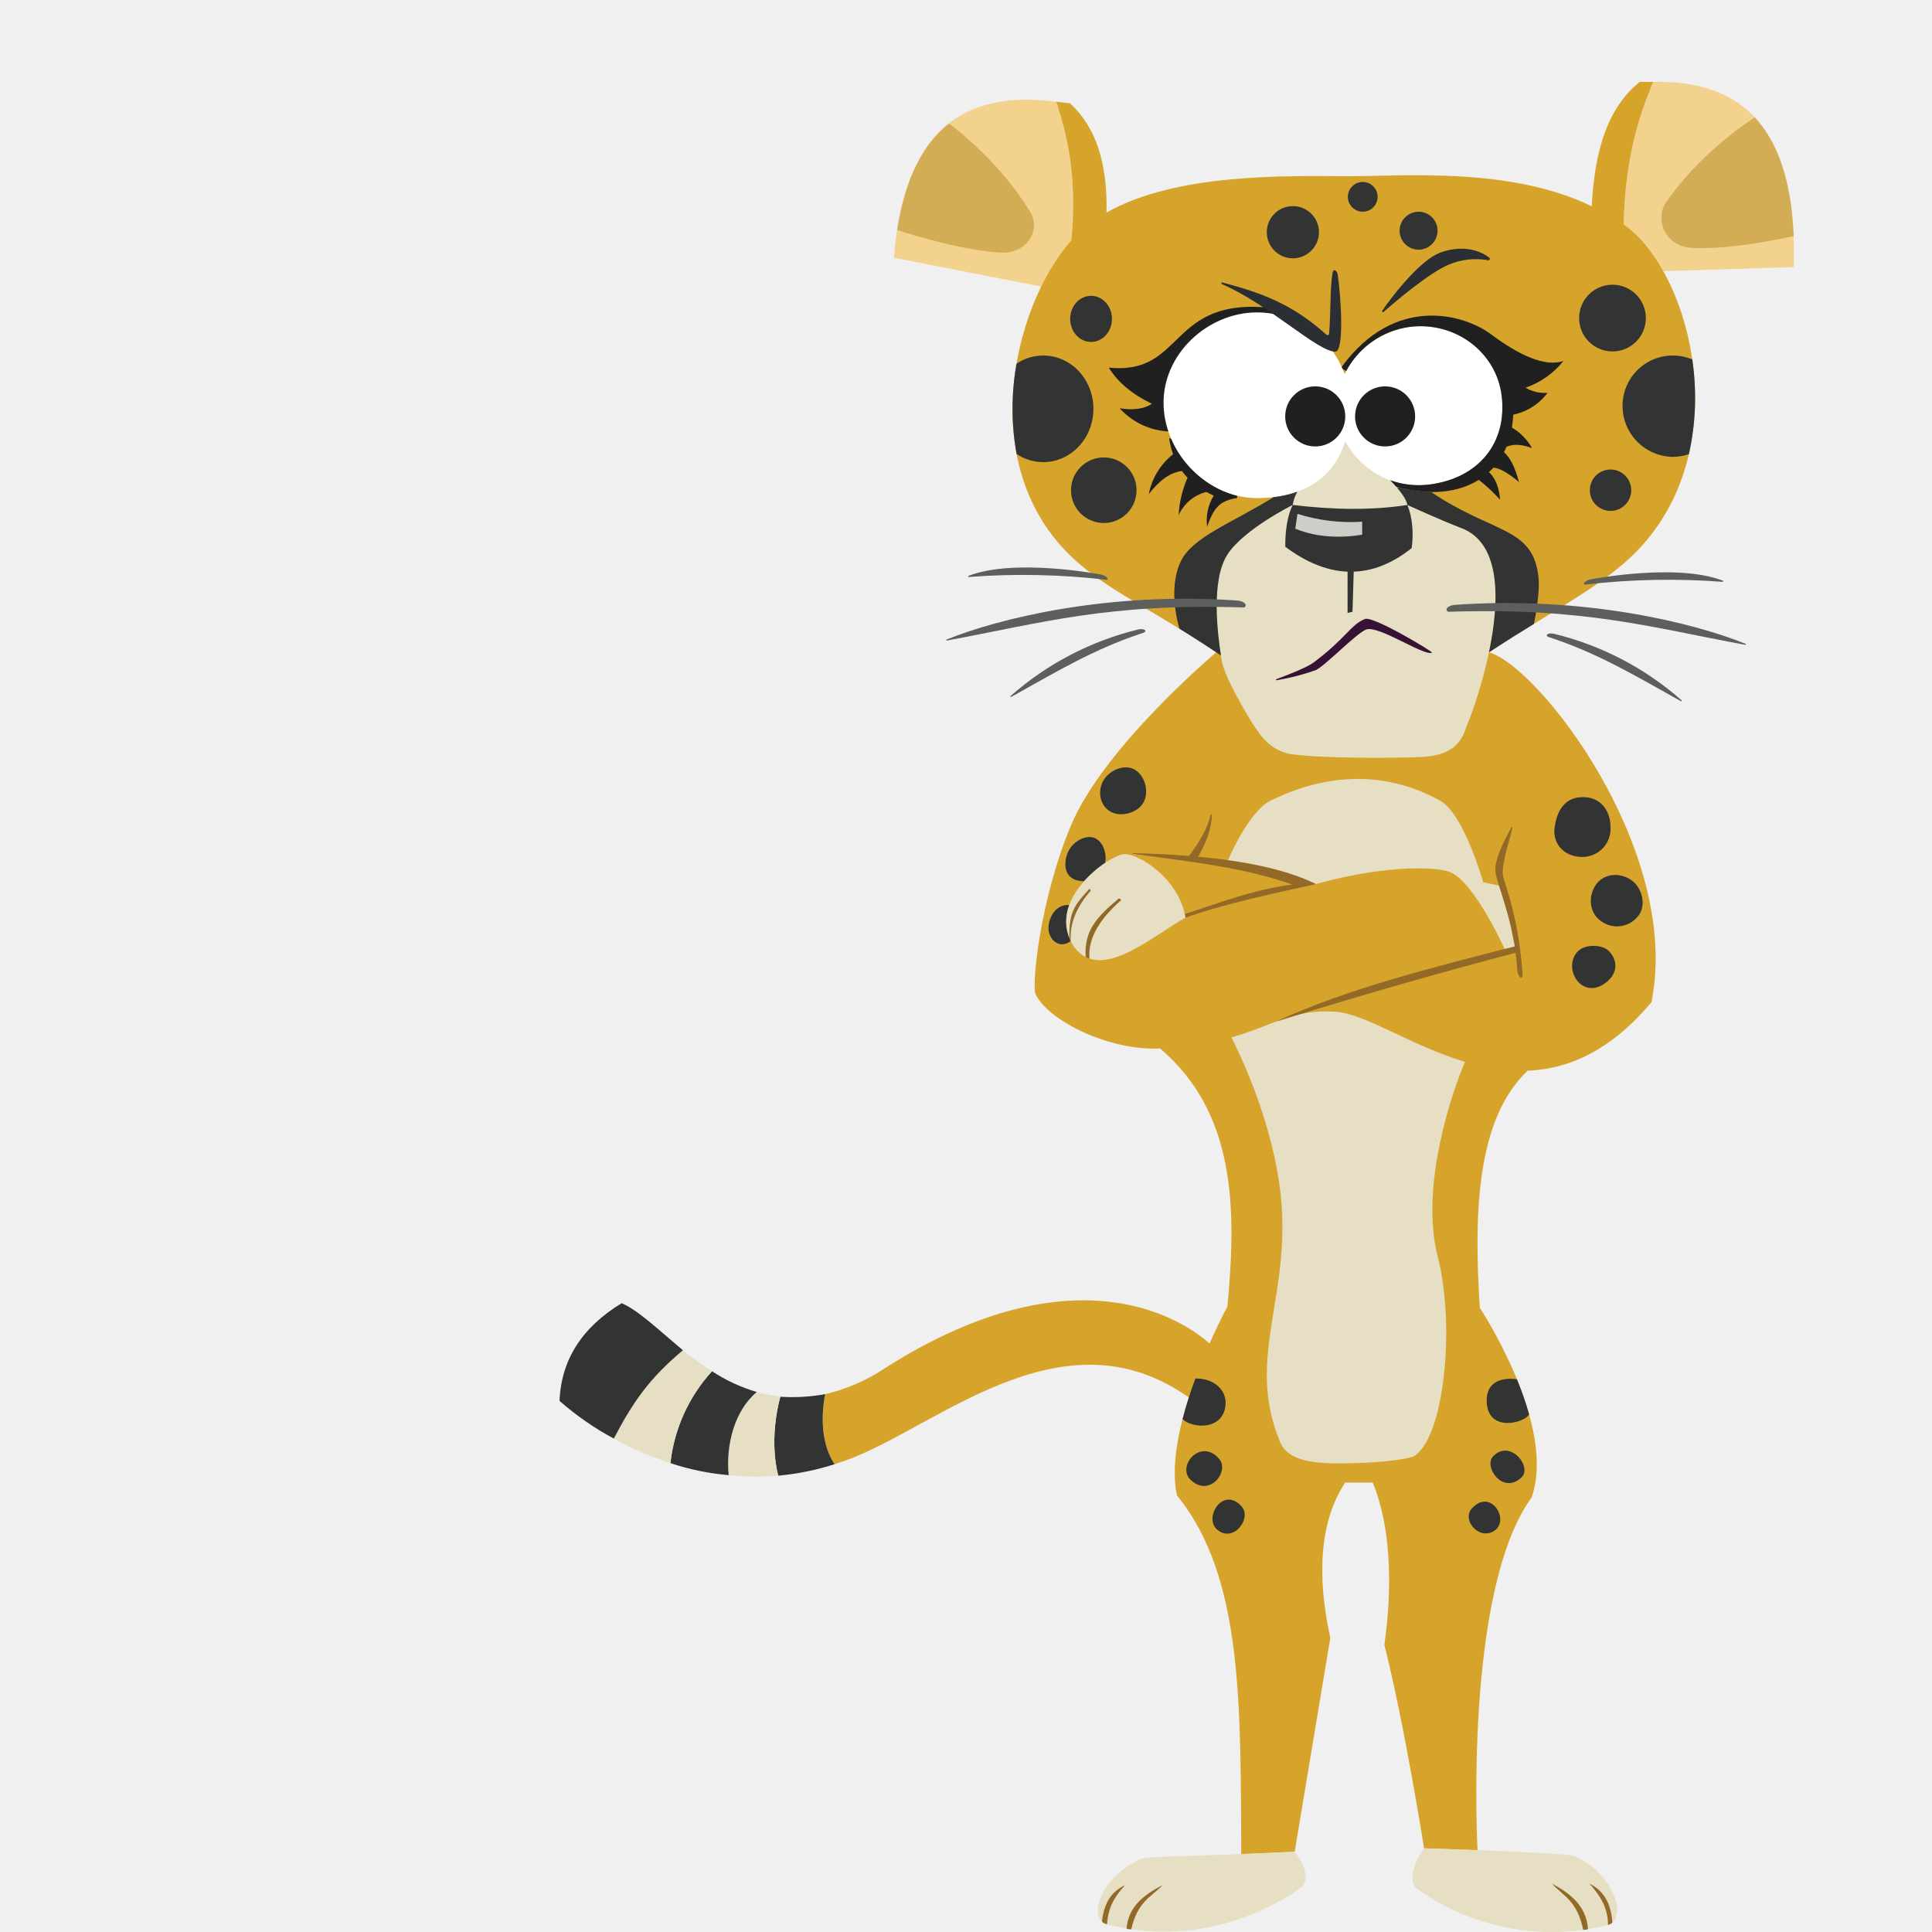
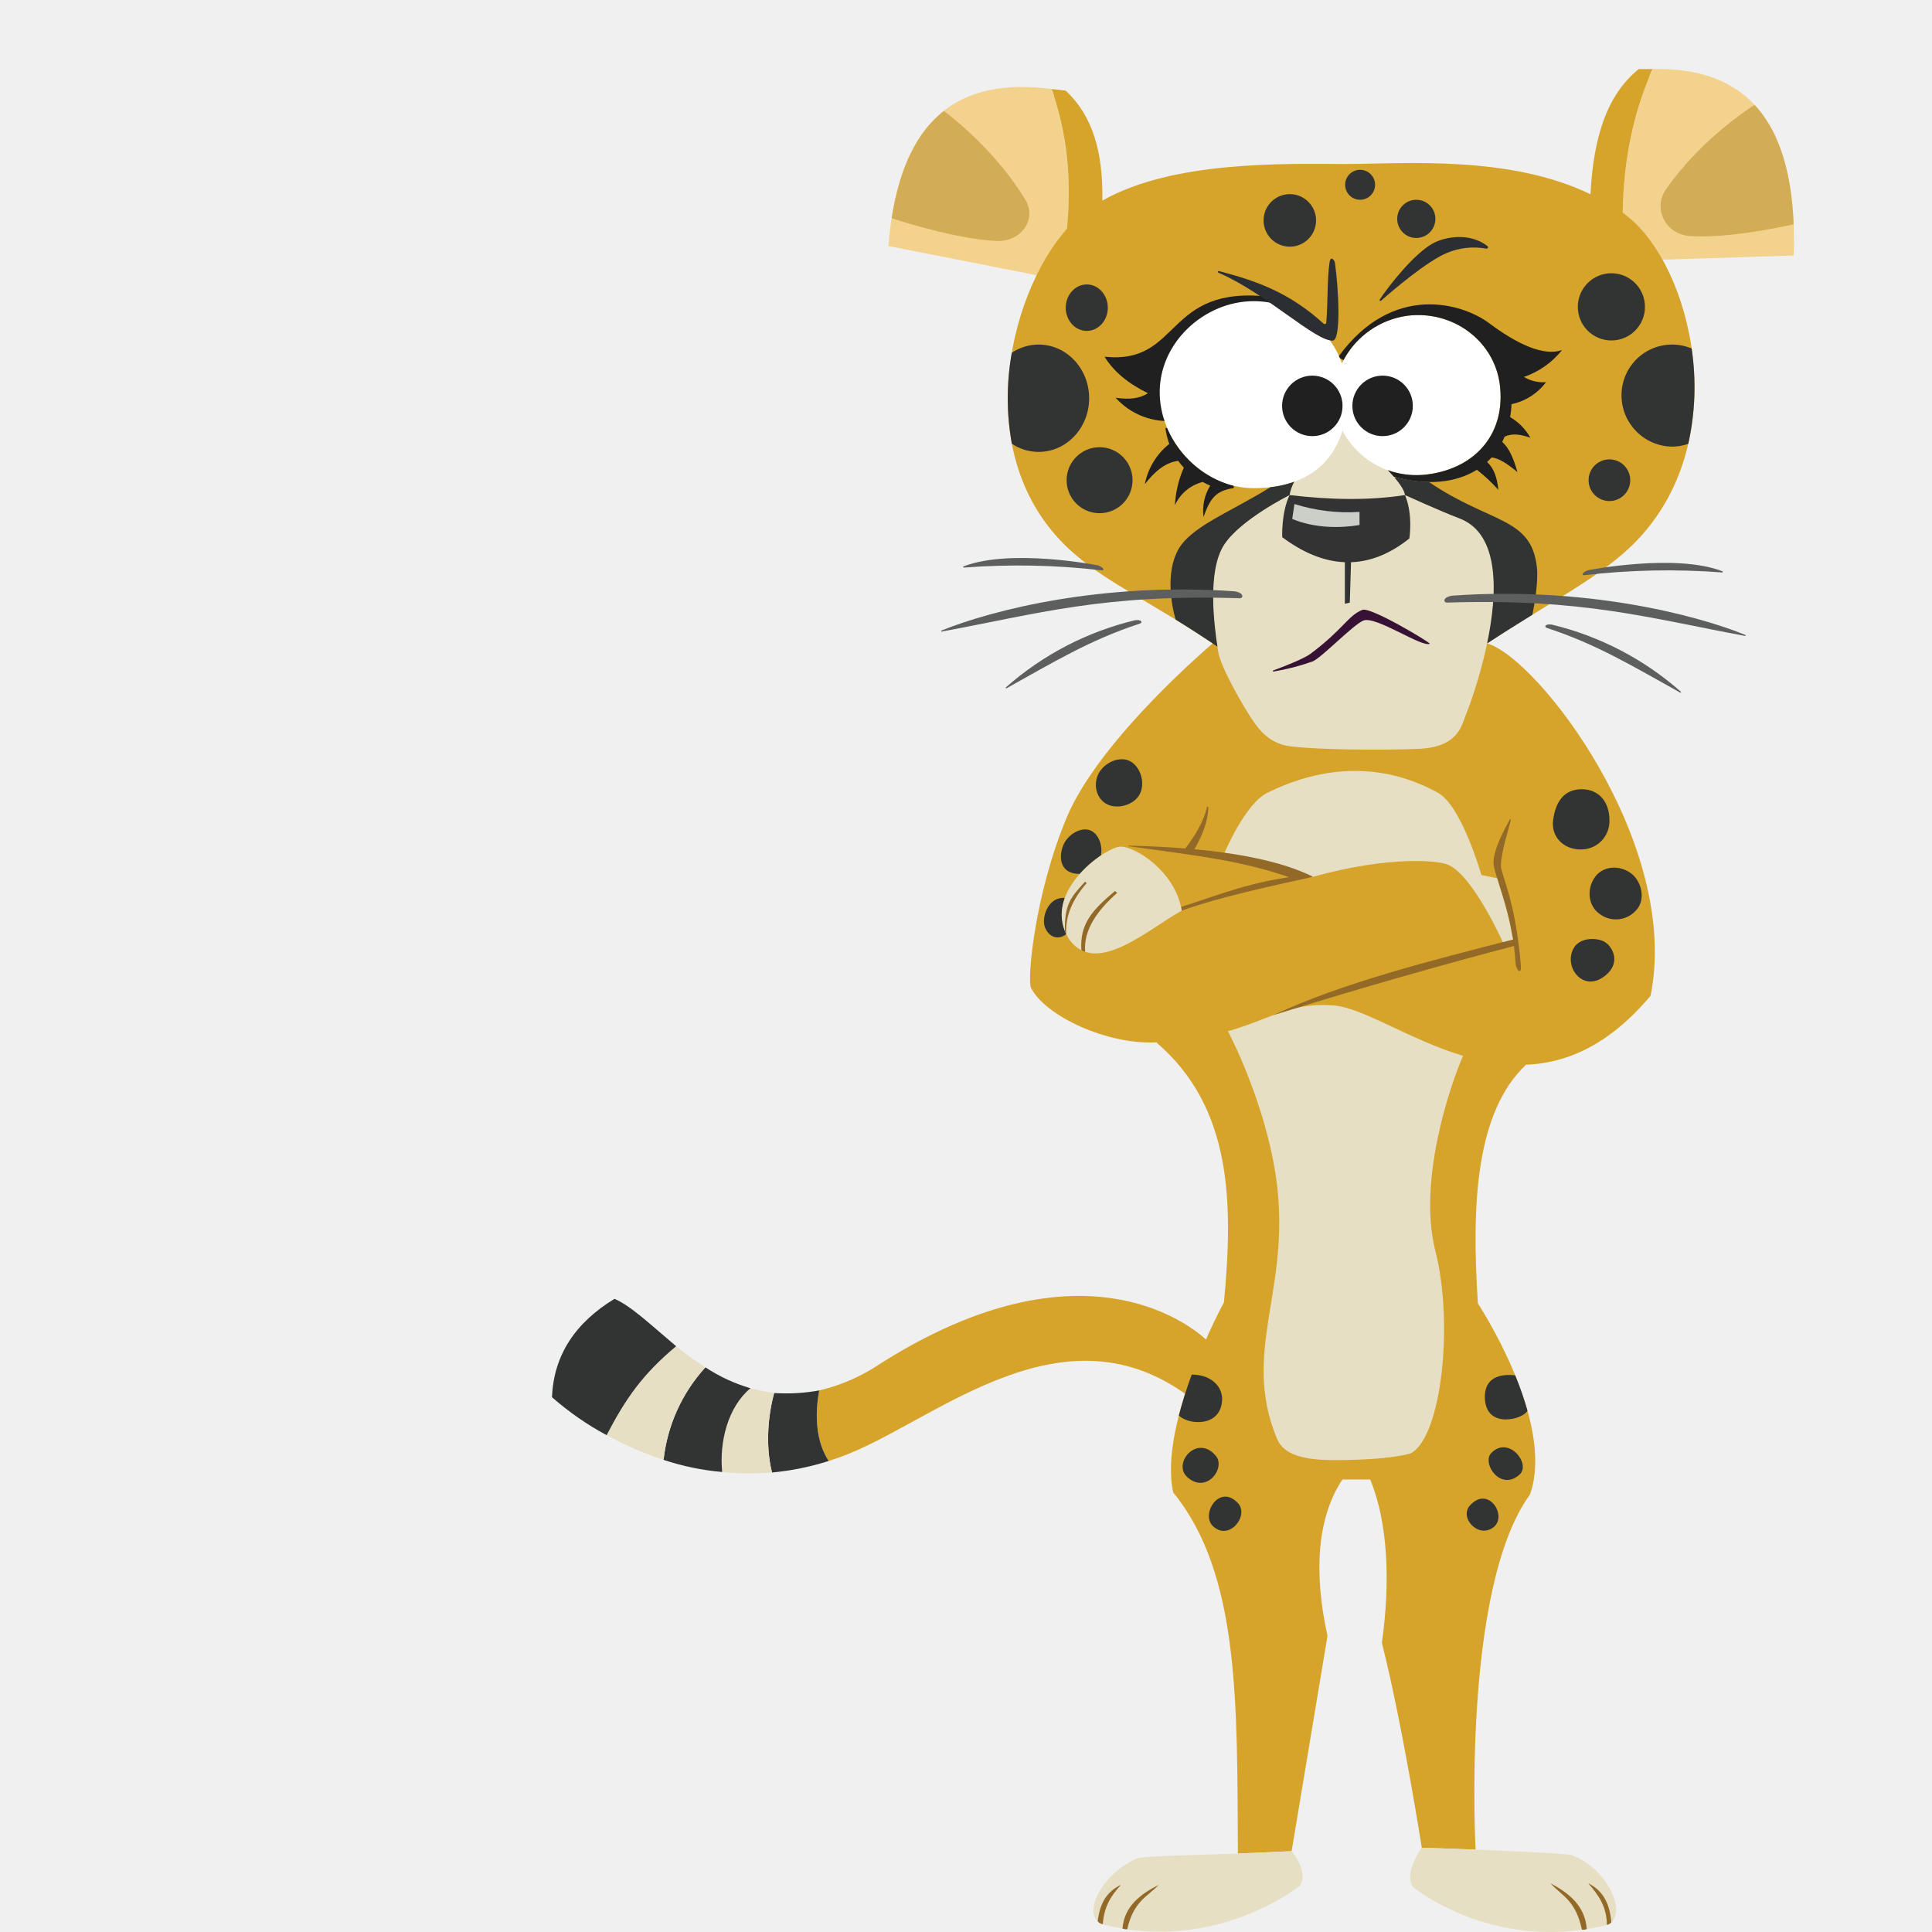
<svg xmlns="http://www.w3.org/2000/svg" xmlns:xlink="http://www.w3.org/1999/xlink" id="Background" width="560" height="560" viewBox="0 0 560 560">
  <defs>
    <symbol id="Cleopatra" data-name="Cleopatra" viewBox="0 0 357.815 536.277">
-       <path d="M67.423,403.529q.943-.137,1.894-.3Q68.366,403.391,67.423,403.529Z" fill="#d7a42b" />
-       <path d="M71.352,402.851q-.948.189-1.888.352Q70.404,403.04,71.352,402.851Z" fill="#d7a42b" />
-       <path d="M65.396,403.796q.953-.112,1.914-.251Q66.349,403.683,65.396,403.796Z" fill="#d7a42b" />
-       <path d="M73.411,402.41q-.952.218-1.897.408Q72.459,402.626,73.411,402.41Z" fill="#d7a42b" />
-       <path d="M79.719,400.686q-1.019.325-2.032.616Q78.7,401.01,79.719,400.686Z" fill="#d7a42b" />
-       <path d="M77.596,401.33q-.985.284-1.963.537Q76.611,401.612,77.596,401.33Z" fill="#d7a42b" />
-       <path d="M75.492,401.903q-.964.249-1.921.469Q74.529,402.151,75.492,401.903Z" fill="#d7a42b" />
+       <g>
+         <path d="M67.423,403.529q.943-.137,1.894-.3Q68.366,403.391,67.423,403.529Z" fill="#d7a42b" />
+         <path d="M71.352,402.851q-.948.189-1.888.352Q70.404,403.04,71.352,402.851Z" fill="#d7a42b" />
+         <path d="M65.396,403.796q.953-.112,1.914-.251Q66.349,403.683,65.396,403.796Z" fill="#d7a42b" />
+         <path d="M73.411,402.41q-.952.218-1.897.408Q72.459,402.626,73.411,402.41Z" fill="#d7a42b" />
+         <path d="M79.719,400.686q-1.019.325-2.032.616Q78.7,401.01,79.719,400.686Z" fill="#d7a42b" />
+         <path d="M77.596,401.33q-.985.284-1.963.537Q76.611,401.612,77.596,401.33Z" fill="#d7a42b" />
+         <path d="M75.492,401.903q-.964.249-1.921.469Q74.529,402.151,75.492,401.903Z" fill="#d7a42b" />
+       </g>
      <path d="M33.317,400.739c.068.021.134.042.202.063C33.451,400.781,33.385,400.76,33.317,400.739Z" fill="#d7a42b" />
      <path d="M65.333,403.803c-.656.077-1.301.123-1.951.182l.005.021Q64.356,403.918,65.333,403.803Z" fill="#d7a42b" />
      <path d="M45.8,403.529c-.182-.024-.364-.046-.546-.071C45.434,403.484,45.619,403.503,45.8,403.529Z" fill="#d7a42b" />
-       <path d="M.111,382.439l.064.058Z" fill="#d7a42b" />
-       <path d="M0,382.337l.04.037Z" fill="#d7a42b" />
-       <path d="M19.311,354.649c-.054-.029-.108-.058-.162-.086C19.203,354.591,19.257,354.621,19.311,354.649Z" fill="#d7a42b" />
+       <g>
+         <path d="M.111,382.439l.064.058Z" fill="#d7a42b" />
+         <path d="M0,382.337l.04.037Z" fill="#d7a42b" />
+         <path d="M19.311,354.649c-.054-.029-.108-.058-.162-.086C19.203,354.591,19.257,354.621,19.311,354.649Z" fill="#d7a42b" />
+       </g>
      <path d="M92.5,374.019a53.323,53.323,0,0,1-15.51,6.362l.001-0c-1.393,7.395-.845,14.914,2.729,20.305,2.03-.646,4.079-1.382,6.148-2.227C111.602,387.943,147.76,355.269,183.75,382.337l5.504-15.818S156.838,332,92.5,374.019Z" fill="#d7a42b" />
      <path d="M76.991,380.381a53.086,53.086,0,0,1-12.982.747c-1.671,6.029-2.629,14.991-.622,22.878a76.406,76.406,0,0,0,16.333-3.32C76.146,395.295,75.598,387.775,76.991,380.381Z" fill="#323333" />
      <path d="M64.01,381.127c-2.368-.263-6.832-1.378-6.832-1.378-6.511,5.437-9.011,15.437-8.144,24.112a75.416,75.416,0,0,0,14.349.124c-2.001-7.882-1.043-16.834.627-22.858Z" fill="#e6dfc4" />
      <path d="M57.178,379.749A47.722,47.722,0,0,1,44.2,373.733a47.129,47.129,0,0,0-12.06,26.642,73.458,73.458,0,0,0,16.893,3.486C48.167,395.186,50.667,385.186,57.178,379.749Z" fill="#323333" />
      <path d="M44.2,373.733a91.556,91.556,0,0,1-8.563-6.183c.042.035.083.07.125.105-9.753,8.161-14.495,15.039-20.026,25.588a93.503,93.503,0,0,0,16.407,7.117A47.127,47.127,0,0,1,44.2,373.733Z" fill="#e6dfc4" />
      <path d="M18,354.019C6.719,360.887.479,370.21,0,382.337a84.675,84.675,0,0,0,15.728,10.92C21.263,382.7,26.005,375.82,35.762,367.655,28.812,361.831,22.677,355.954,18,354.019Z" fill="#323333" />
      <path d="M174.083,280.186c21.84,18.641,22.226,46.098,19.5,74.833,0,0-18.952,34.731-14.619,54.731,19.286,23.603,18.389,61.074,18.636,103.939l15.483-.669,10.333-62c-4-18-3.045-33.969,4.3-45h8.001c5.054,12.197,5.889,29.324,3.365,47,6,23.833,11.5,59,11.5,59l15.508.541s-4.175-75.041,15.658-102.208c7.471-21.043-15-55-15-55-1.851-28.372-.689-54.944,13.851-68.725l-59.518-28.608Z" fill="#d7a42b" />
      <path d="M190.345,165.353s-32.59,27.416-42.09,50.166c-9.202,22.037-11.425,46.707-10.255,49,4.083,8,21.753,16.395,36.083,15.667,29.5-1.5,33.12-11.892,50.923-10.642s55.91,39.642,91.493-2.775c8.83-43.876-32.653-97.417-47.1-101.416Z" fill="#d7a42b" />
      <path d="M262.465,284.065c-15.51-4.64-28.855-13.917-37.458-14.521-12.455-.874-17.978,3.947-30.266,7.437l-.001 0S205.757,297.649,208.75,320.269c4.146,31.329-10.259,48.854.08,73.93,1.573,3.816,5.726,6.245,16.389,6.246,16.821 0,22.284-1.987,22.284-1.987,8.77-4.914,12.322-37.275,6.996-58.189C249.318,319.918,258.872,292.261,262.465,284.065Z" fill="#e6dfc4" />
      <path d="M276.243,216.191a.161.161,0,0,0-.296-.118c-1.449,2.5-5.211,9.426-4.646,13.071.698,4.5,5.54,14.878,6.296,28.221.117,2.069,1.774,3.646,1.527.654-1.567-18.976-5.802-26.238-5.75-28.75C273.456,225.342,275.533,219.104,276.243,216.191Z" fill="#936928" />
      <path d="M207.672,272.398c26.458-8.222,48.773-14.512,69.985-20.098l-.045-1.915C251.926,256.969,227.772,263.076,207.672,272.398Z" fill="#936928" />
      <path d="M258.365,229.174c7.052,3.178,15.565,22.155,15.565,22.155l2.924-.751c-.006-.035-.01-.071-.016-.106l-1.063-5.373c-1.145-4.919-2.544-9.051-3.491-12.146l-4.534-.933s-5.641-19.879-12.5-23.667c-22.5-12.424-42.667-3.167-49.167,0s-12.5,17.667-12.5,17.667a85.109,85.109,0,0,1,25.667,6.5C241.75,226.288,256.188,227.867,258.365,229.174Z" fill="#e6dfc4" />
      <path d="M166.123,223.548c23.114.564,41.353,3.224,52.845,8.832a.088.088,0,0,1-.035.166l-5.498.471a.085.085,0,0,1-.036-.005c-14.718-5.266-28.49-6.66-47.292-9.287A.089.089,0,0,1,166.123,223.548Z" fill="#936928" />
      <path d="M181.218,241.217s.061.289.199,1.052c11.167-3.974,24.75-6.833,37.833-9.75l-3-.333C202.25,233.519,191.797,237.853,181.218,241.217Z" fill="#936928" />
      <path d="M188.706,212.472c-.948,4.109-3.4,8.24-6.622,12.38l2.667.333c2.698-4.53,4.281-8.789,4.327-12.675A.188.188,0,0,0,188.706,212.472Z" fill="#936928" />
      <path d="M169.583,208.186c-1.334,3.444-6.044,4.895-9.165,3.687s-4.57-4.98-3.237-8.424,5.731-5.631,8.852-4.423S170.917,204.742,169.583,208.186Z" fill="#323333" />
      <path d="M304.637,216.121a8.136,8.136,0,0,1-8.332,8.537c-4.856,0-8.567-3.627-7.877-8.537.757-5.39,3.249-8.737,8.104-8.795C301.726,207.263,304.637,211.16,304.637,216.121Z" fill="#323333" />
      <path d="M300.444,232.646c2.36-3.318,7.034-3.528,10.279-1.219s4.449,7.738,1.652,10.694a7.785,7.785,0,0,1-10.5,1.148C298.374,240.842,298.084,235.963,300.444,232.646Z" fill="#323333" />
      <path d="M294.375,253.019c-3.053,5.219,2.388,12.677,8.5,8.373,5.5-3.873,2.625-8.752.5-10.063S296.25,249.813,294.375,253.019Z" fill="#323333" />
      <path d="M152.051,231.706a32.622,32.622,0,0,1,6.101-5.318c.561-3.017-.781-6.338-3.113-7.241-2.66-1.03-6.54,1.174-7.811,4.457S146.25,231.707,152.051,231.706Z" fill="#323333" />
      <path d="M147.733,238.623c-4.758-.403-6.585,5.386-5.856,7.996.792,2.833,3.539,4.526,6.289,2.419A13.657,13.657,0,0,1,147.733,238.623Z" fill="#323333" />
      <path d="M163.706,223.852c4.251-.121,15.9,7.083,17.711,18.417-9.817,5.457-24.402,18.78-32.194,8.583C140.17,237.436,159.455,223.973,163.706,223.852Z" fill="#e6dfc4" />
      <path d="M162.179,236.629l.654.524c-5.694,5.023-9.754,10.644-9.234,16.971a3.409,3.409,0,0,1-1.091-.435C152.009,245.94,155.753,242.06,162.179,236.629Z" fill="#936928" />
      <path d="M153.588,233.917l.438.451c-3.813,4.329-6.208,9.217-5.86,14.669a5.665,5.665,0,0,1-.401-.853C147.655,240.561,149.285,238.59,153.588,233.917Z" fill="#936928" />
      <path d="M277.493,376.04c-6.243-.688-8.907,2.06-8.743,6.562.333,9.167,11.367,6.003,12.271,3.569A94.253,94.253,0,0,0,277.493,376.04Z" fill="#323333" />
      <path d="M270.551,398.459c4.949-5.273,11.616,3.074,8.199,6.144C273.224,409.567,267.857,401.328,270.551,398.459Z" fill="#323333" />
      <path d="M264.5,413.436c-3.296,3.554,2.475,9.821,6.833,6.25C275.255,416.472,269.833,407.686,264.5,413.436Z" fill="#323333" />
      <path d="M193.046,383.352c.294-4.157-3.289-7.572-8.747-7.517a123.172,123.172,0,0,0-3.711,11.773C183.266,390.3,192.5,391.082,193.046,383.352Z" fill="#323333" />
      <path d="M191.246,399.209c-5.388-6.407-12.621,2.186-8.199,6.144C188.581,410.307,194.188,402.707,191.246,399.209Z" fill="#323333" />
      <path d="M197.625,412.832c3.296,3.554-2.5,11-7.162,6.667C186.749,416.046,192.292,407.082,197.625,412.832Z" fill="#323333" />
      <path d="M215.5,522.936c2.583-4.083-2.417-9.917-2.417-9.917-24.833,1.25-42.595,1.212-44.583,2.083-10.833,4.75-16.428,17.317-9.403,19.083C191.583,542.352,215.5,522.936,215.5,522.936Z" fill="#e6dfc4" />
      <path d="M174.833,522.689c-5.235,2.635-10.017,6.2-10.471,12.599a3.219,3.219,0,0,0,1.352.212C167.583,527.352,171.423,526.229,174.833,522.689Z" fill="#936928" />
      <path d="M163.938,522.689c-3.92,1.859-6.073,4.999-6.723,10.536a2.498,2.498,0,0,0,1.472.809C159.034,529.094,160.878,526.02,163.938,522.689Z" fill="#936928" />
      <path d="M247.973,523.254c-2.583-4.317,2.611-11.235,2.611-11.235-.698-.021,40.98,1.259,43.389,2.203,11.118,4.355,16.476,18.499,9.403,20.177C270.578,542.182,247.973,523.254,247.973,523.254Z" fill="#e6dfc4" />
      <path d="M287.639,522.243c5.235,2.786,10.009,6.432,10.462,13.199a3.394,3.394,0,0,1-1.375.203C294.858,527.03,291.049,525.986,287.639,522.243Z" fill="#936928" />
      <path d="M298.535,522.243c3.92,1.966,6.193,5.391,6.645,11.263a2.308,2.308,0,0,1-1.264.731C303.853,529.02,301.594,525.765,298.535,522.243Z" fill="#936928" />
      <g id="Head">
        <path d="M148.444,45.887c1.485-16.235-.842-29.779-4.541-40.119-26.326-3.498-44.099,7.889-46.975,45.204L139.614,59.353C147.858,58.253,148.489,50.244,148.444,45.887Z" fill="#f3d28d" />
        <path d="M317.083.019c-4.697,10.57-8.331,23.836-8.637,41.295a34.438,34.438,0,0,1,4.637,4.039A47.768,47.768,0,0,1,319.941,54.886L357.75,53.686C358.973,13.624,342.972-.597,317.083.019Z" fill="#f3d28d" />
        <path d="M346.441,10.318c-3.433,2.211-16.112,10.901-25.53,24.334-3.828,5.46-.115,12.96,6.88,13.431,10.188.687,24.338-2.137,29.919-3.375C357.063,28.58,353.092,17.438,346.441,10.318Z" fill="#d3ac56" />
        <path d="M112.91,12.08c3.27,2.455,15.292,12.013,23.499,25.639,3.336,5.538-1.227,12.131-8.405,11.781C117.549,48.99,103.418,44.75,97.858,42.962,100.189,27.954,105.392,17.985,112.91,12.08Z" fill="#d3ac56" />
      </g>
      <path d="M313.083,45.352a34.431,34.431,0,0,0-4.628-4.033c.283-16.173,3.416-28.756,7.613-38.922A11.592,11.592,0,0,1,317.083.019h-4c-9.037,7.304-13.043,19.297-13.904,36.044C276,24.769,245.619,27.279,228.75,27.352c-18.019-.079-49.968-.967-70.2,10.541.25-13.947-2.773-24.432-10.571-31.673l-4.077-.452a10.45,10.45,0,0,1,.789,2.339c3.267,10.116,5.17,22.425,3.671,37.871-17.225,19.283-28.604,67.254,2.246,93.677,10.379,8.889,22.291,13.852,41.095,26.613-.901-6.031-3.004-21.619,1.88-29.25,4.667-7.292,18.917-14.375,18.917-14.375.356-3.866,6.583-13.458,15.056-18.627,0,0,17.36,13.085,18.194,18.627,0,0,10.101,4.601,15.667,6.708,11.787,4.463,10.981,21.743,7.986,35.999,17.66-11.564,29.111-17.236,38.989-25.696C339.72,112.823,330.75,64.019,313.083,45.352Z" fill="#d7a42b" />
      <g id="Layer_11" data-name="Layer 11">
        <path d="M206.781,65.579c-30.531-3.56-25.303,19.552-47.587,17.252,2.648,4.292,6.865,7.766,12.508,10.495q-3.404,2.237-9.345,1.294a20.401,20.401,0,0,0,17.396,6.613L208.793,67.879Z" fill="#202020" />
      </g>
      <path d="M227.556,104.017s17.36,13.085,18.194,18.627c0,0,10.101,4.601,15.667,6.708,20.25,7.667,3.333,53.167,2,56.167s-1.867,9.592-13.512,10.167c-7.654.378-28.321.441-37.404-.75-5.855-.768-8.857-4.872-10.5-7.25-2.614-3.782-9.417-15.5-10.083-20s-3.667-22.333,1.667-30.667c4.667-7.292,18.917-14.375,18.917-14.375C212.856,118.778,219.083,109.186,227.556,104.017Z" fill="#e6dfc4" />
      <path d="M282.45,157.096c.59-2.959,1.738-9.49,1.3-13.576-1.569-14.648-13.301-12.534-31.091-24.629a39.325,39.325,0,0,1-9.057-1.246h-.836c1.631,1.91,2.785,3.672,2.984,5,0,0,10.101,4.601,15.667,6.708,11.789,4.463,10.979,21.744,7.983,36.001C274.174,162.227,278.492,159.532,282.45,157.096Z" fill="#323333" />
      <path d="M177.255,103.352H176.704a23.124,23.124,0,0,0,1.131,4.575,19.589,19.589,0,0,0-7.048,11.586c2.701-3.453,5.694-6.2,9.609-6.72a18.984,18.984,0,0,0,1.631,1.964,30.896,30.896,0,0,0-2.574,10.827,12.104,12.104,0,0,1,8.02-6.719c.69.382,1.413.733,2.152,1.069a13.736,13.736,0,0,0-1.922,9.013c1.891-5.35,3.523-7.536,8.7-8.32v-.676A28.896,28.896,0,0,1,177.255,103.352Z" fill="#202020" />
      <path d="M273.055,90.818c-1.62-12.609-13.571-21.465-26.695-19.779a24.636,24.636,0,0,0-18.794,13.652,27.047,27.047,0,0,0-25.438-17.86c-14.212,0-27.559,12.115-27.038,27.038.493,14.149,12.976,26.788,27.038,26.788,13.853,0,22.419-6.137,25.613-16.547a23.904,23.904,0,0,0,24.484,12.589C266.393,114.881,274.824,104.595,273.055,90.818Z" fill="#fff" />
      <path d="M291,80.894c-5.284,1.862-12.855-1.636-21.05-7.752-7.666-5.722-27.735-11.691-43.239,9.474.084.183.159.369.239.554l1.066.655a24.629,24.629,0,0,1,18.344-12.787c13.124-1.686,25.075,7.17,26.695,19.779,1.77,13.777-6.661,24.064-20.83,25.883A24.598,24.598,0,0,1,240.768,115.47c.623.641,1.224,1.279,1.766,1.901,9.546,2.637,17.893,1.774,23.924-2.008a45.8,45.8,0,0,1,6.167,5.781c-.287-3.382-1.237-6.17-3.228-8.025q.666-.614,1.277-1.289c2.159.147,4.752,1.965,7.451,4.19-1.016-3.661-2.298-6.859-4.377-8.668.25-.49.475-1.001.693-1.519,2.237-1.063,4.783-.63,7.434.312a16.06,16.06,0,0,0-5.831-5.937,31.313,31.313,0,0,0,.401-3.738,16.636,16.636,0,0,0,9.93-6.325,10.773,10.773,0,0,1-6.375-1.5A24.015,24.015,0,0,0,291,80.894Z" fill="#202020" />
      <path d="M206.977,120.383c-12.057,7.487-23.381,11.457-26.852,18.511-4.089,8.31-.434,19.621-.434,19.621,3.677,2.261,7.664,4.804,12.013,7.755-.901-6.031-3.004-21.62,1.879-29.251,4.667-7.292,18.917-14.375,18.917-14.375a11.882,11.882,0,0,1,1.342-3.836A30.894,30.894,0,0,1,206.977,120.383Z" fill="#323333" />
      <circle cx="219.042" cy="96.975" r="8.708" fill="#202020" />
      <circle cx="239.292" cy="96.975" r="8.708" fill="#202020" />
      <g id="Layer_10" data-name="Layer 10">
        <path d="M212.5,122.644c11.785,1.402,22.967,1.598,33.25,0,2.375,5.75,1.246,12.5,1.246,12.5-12.695,10.146-25.172,8.18-36.621-.375C210.375,134.769,210.067,127.644,212.5,122.644Z" fill="#333" />
        <path d="M213.898,125.223l-.648,4.296c6.625,2.75,13.936,2.658,19.393,1.75v-3.773A51.123,51.123,0,0,1,213.898,125.223Z" fill="#cccec8" />
      </g>
      <g id="Layer_13" data-name="Layer 13">
        <path d="M224.013,55.655c.324-2.032,1.423-.685,1.547.175,1.005,6.943,1.884,22.241-.643,22.357-4.996.229-19.35-13.735-32.936-19.564-.256-.11-.14-.541.13-.47,11.645,3.051,20.565,6.449,30.183,15.151a.461.461,0,0,0,.774-.292C223.554,67.008,223.321,59.993,224.013,55.655Z" fill="#2b2e33" />
      </g>
      <g id="Spots">
        <path d="M308.119,93.888a14.781,14.781,0,0,0,14.565,14.815,14.099,14.099,0,0,0,4.665-.804,75.068,75.068,0,0,0,.975-27.443,14.57,14.57,0,0,0-20.206,13.431Z" fill="#323333" />
        <circle cx="212.562" cy="43.582" r="7.562" fill="#323333" />
        <circle cx="232.812" cy="33.332" r="4.312" fill="#323333" />
        <circle cx="249" cy="43.144" r="5.5" fill="#323333" />
        <ellipse cx="154.065" cy="68.707" rx="6.06" ry="6.688" fill="#323333" />
        <circle cx="157.755" cy="118.37" r="9.5" fill="#323333" />
        <circle cx="304.637" cy="118.37" r="6" fill="#323333" />
        <circle cx="305.202" cy="68.471" r="9.673" fill="#323333" />
        <path d="M154.75,94.774c0-8.534-6.521-15.452-14.565-15.452a13.876,13.876,0,0,0-7.725,2.369,73.888,73.888,0,0,0,.021,26.178,13.874,13.874,0,0,0,7.705,2.356C148.229,110.226,154.75,103.308,154.75,94.774Z" fill="#323333" />
      </g>
      <path d="M238.455,66.377c2.26-3.456,9.887-13.364,15.582-16.316,3.296-1.709,10.256-3.106,15.462.906a.422.422,0,0,1-.335.748,20.06,20.06,0,0,0-11.421,1.263c-5.745,2.419-15.386,10.634-18.906,13.726A.254.254,0,0,1,238.455,66.377Z" fill="#2b2e33" />
      <polygon points="229.843 153.603 228.417 153.936 228.417 141.102 230.222 141.102 229.843 153.603" fill="#323333" />
      <path d="M207.854,173.45a.164.164,0,0,1-.074-.317c2.851-1.04,8.82-3.36,10.719-4.78,9.583-7.167,10.819-11.021,14.968-12.658,2.363-.932,19.14,9.144,19.448,9.741-2.229,1.208-15.604-8.104-19.167-6.667-3,1.25-11.812,10.5-14.562,11.75A65.766,65.766,0,0,1,207.854,173.45Z" fill="#381234" />
      <path d="M118.654,143.518a.179.179,0,0,1-.088-.342C132.148,137.948,157,142.826,157,142.826c1.596.36,2.438,1.495,1.439,1.495A207.052,207.052,0,0,0,118.654,143.518Z" fill="#5d5e5e" />
      <path d="M112.275,161.937a.148.148,0,0,1-.093-.279c14.924-6.071,46.759-13.981,84.401-11.306,2.623.344,2.743,1.828,1.667,2C158.726,151.086,139.992,156.832,112.275,161.937Z" fill="#5d5e5e" />
      <path d="M169.25,159.686c1.038-.286.662-1.306-1.333-1a86.9,86.9,0,0,0-37.161,19.322.161.161,0,0,0,.19.257C144.115,170.953,154.975,164.334,169.25,159.686Z" fill="#5d5e5e" />
      <path d="M337.109,144.921a.179.179,0,0,0,.088-.342c-13.582-5.229-38.434-.351-38.434-.351-1.596.36-2.438,1.495-1.439,1.495A207.052,207.052,0,0,1,337.109,144.921Z" fill="#5d5e5e" />
      <path d="M343.706,163.187a.148.148,0,0,0,.093-.279c-14.924-6.071-46.759-13.981-84.401-11.306-2.623.344-2.743,1.828-1.667,2C297.256,152.336,315.989,158.082,343.706,163.187Z" fill="#5d5e5e" />
      <path d="M286.731,160.936c-1.038-.286-.662-1.306,1.333-1a86.9,86.9,0,0,1,37.161,19.322.161.161,0,0,1-.19.257C311.866,172.203,301.006,165.584,286.731,160.936Z" fill="#5d5e5e" />
    </symbol>
  </defs>
-   <use width="357.815" height="536.277" transform="translate(162.1845 23.72332)" xlink:href="#Cleopatra" />
+   <use width="357.815" height="536.277" transform="translate(160 20) scale(1.00611 1.00694)" xlink:href="#Cleopatra" />
</svg>
